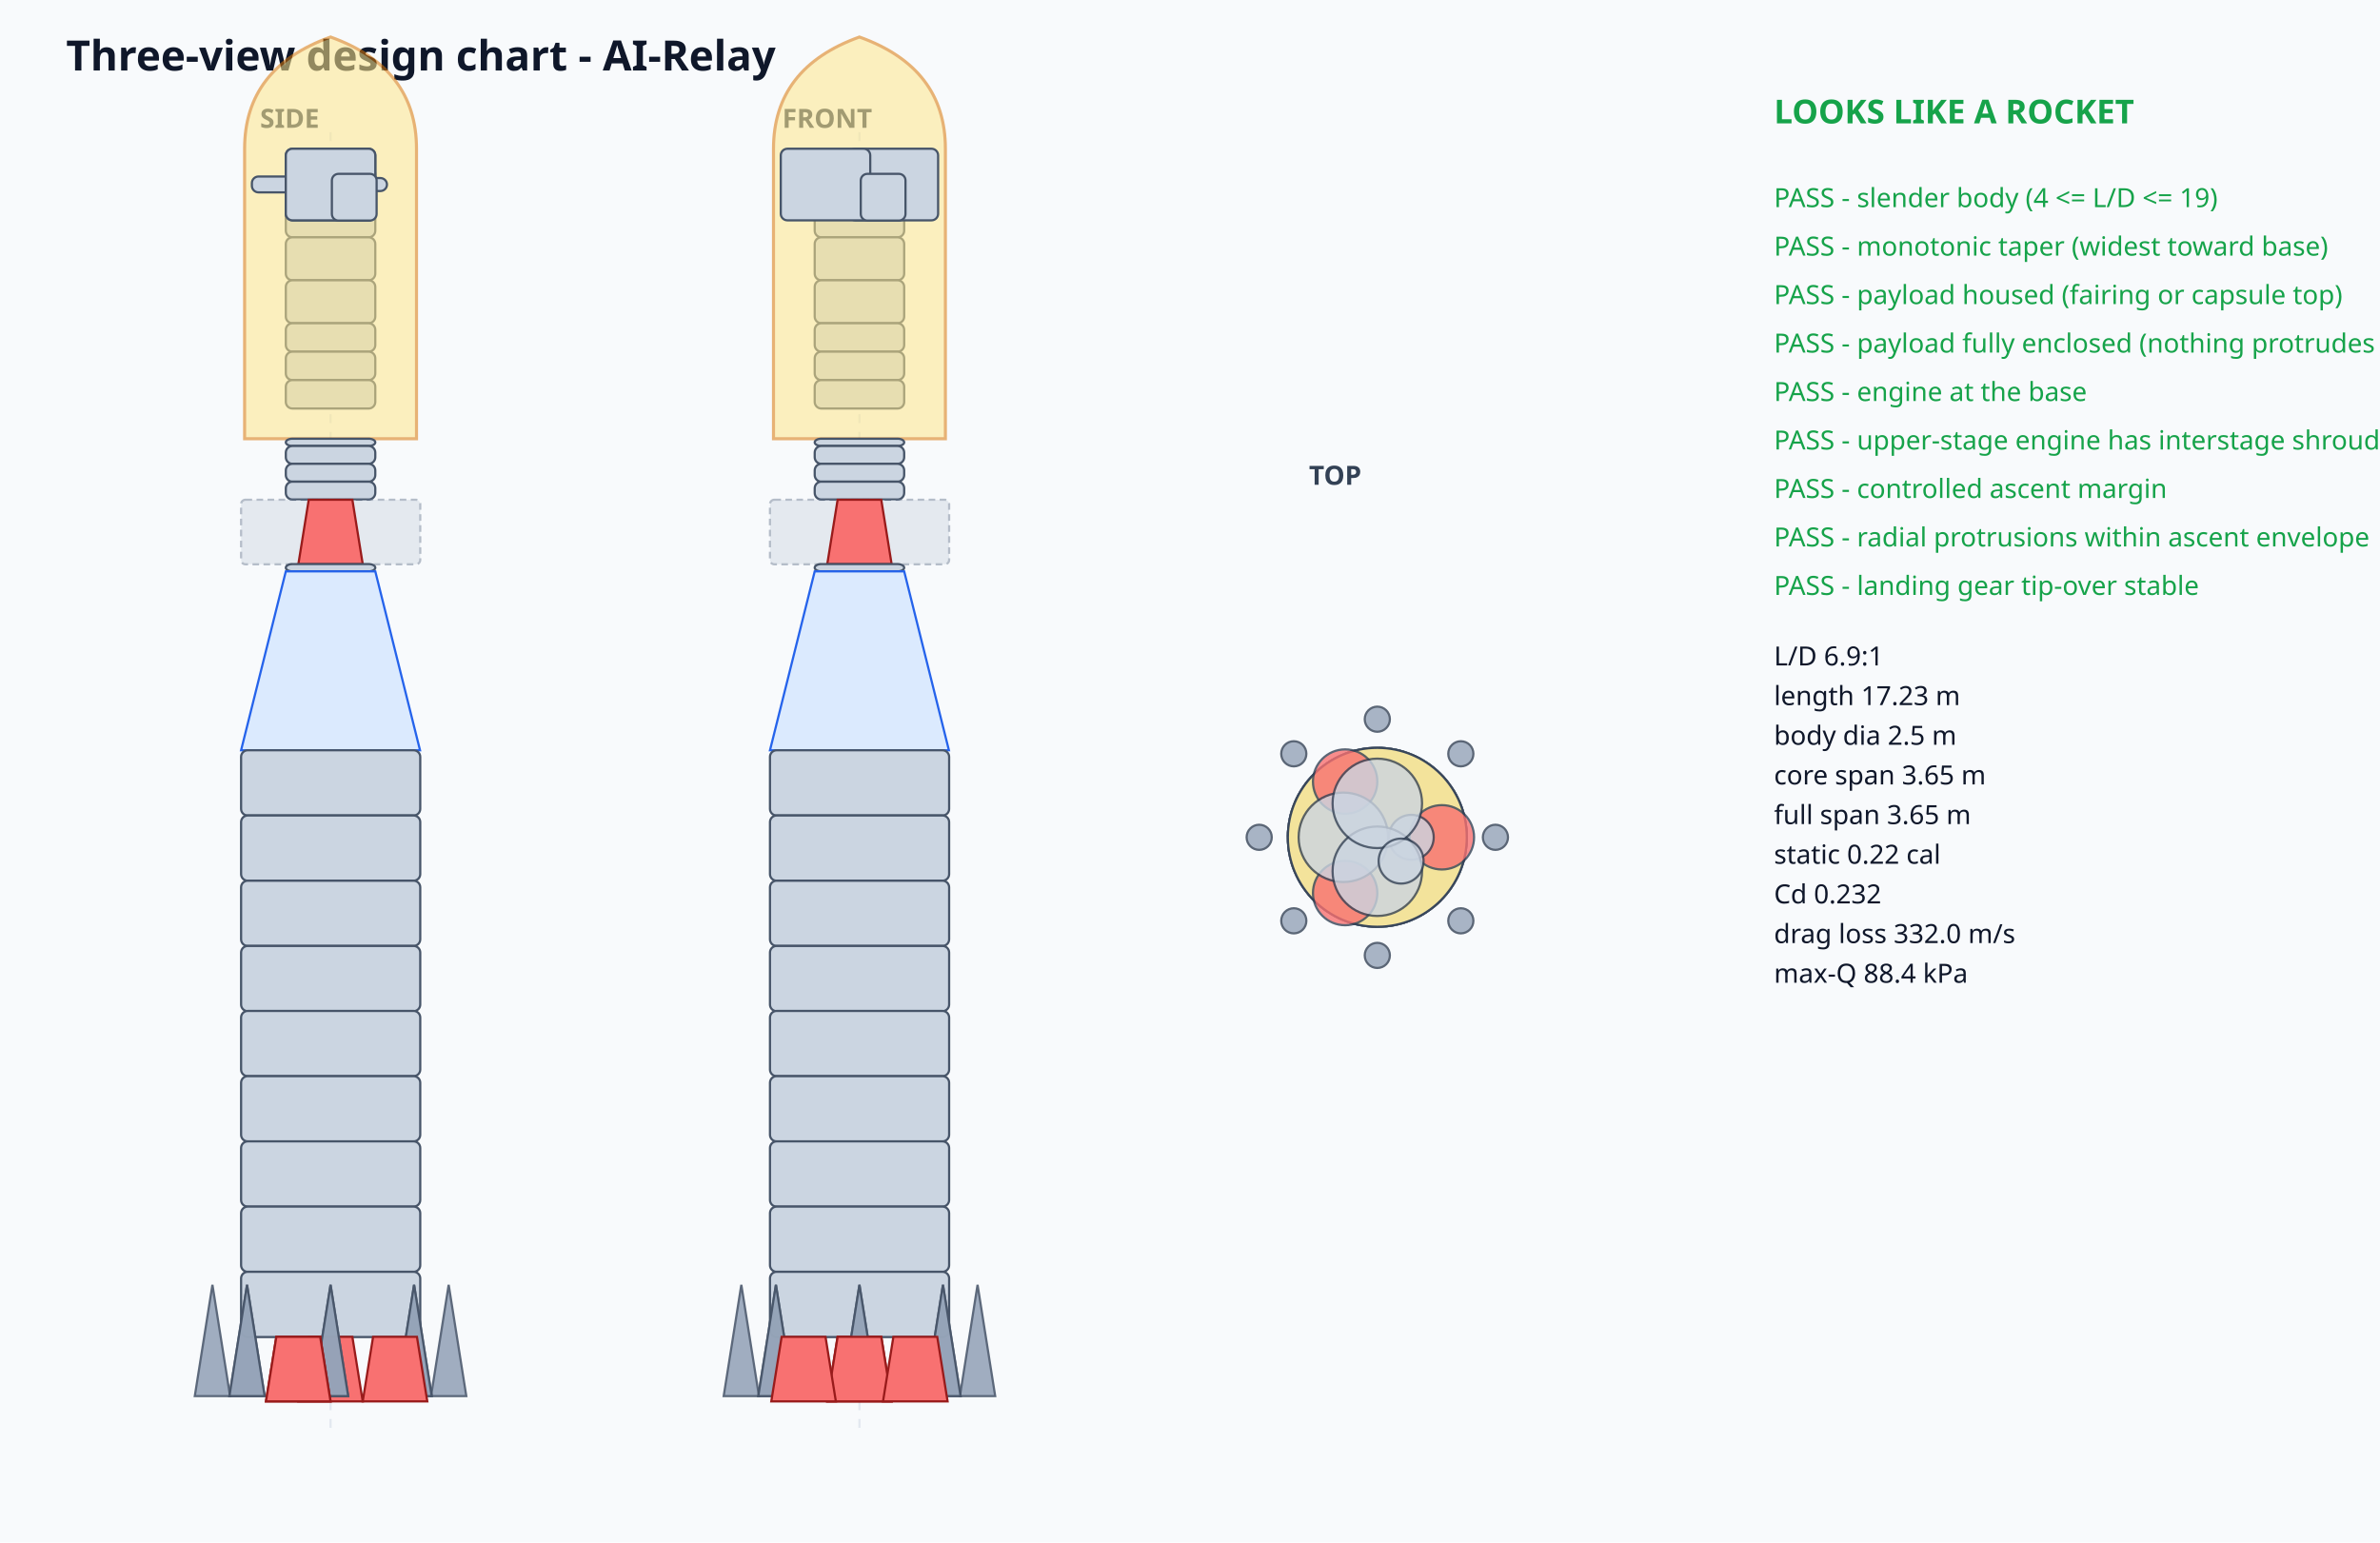
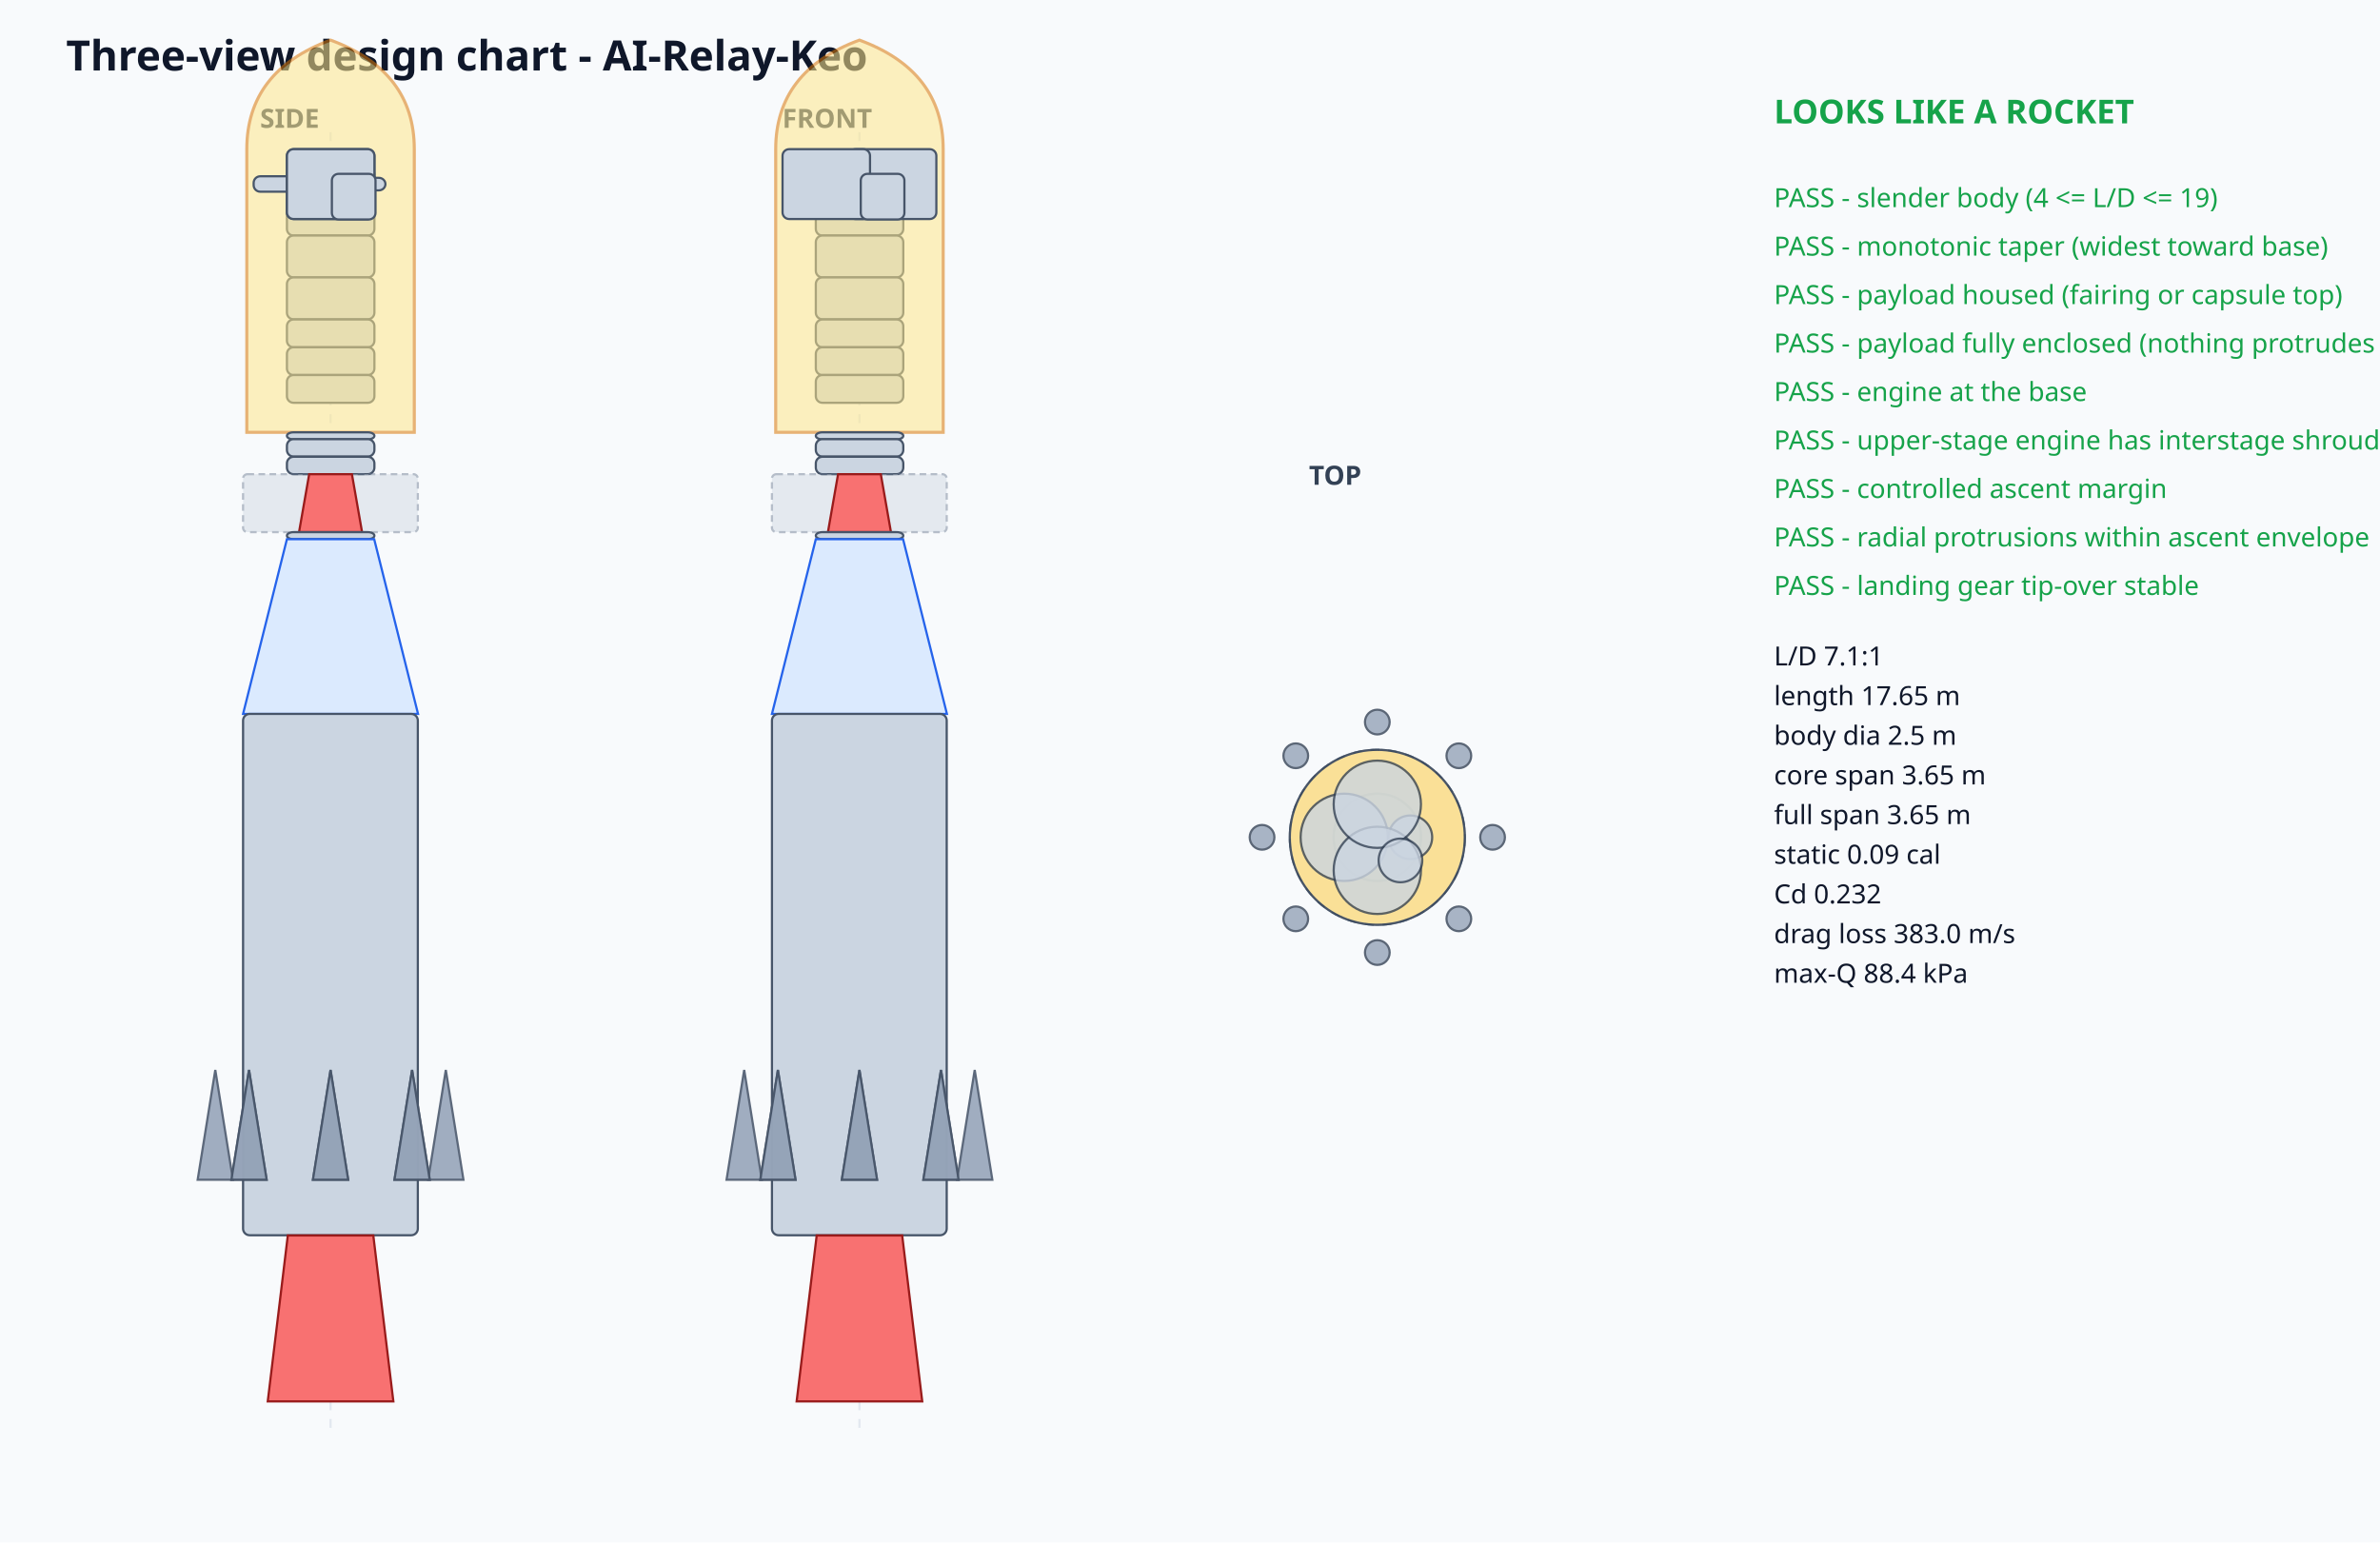
<svg xmlns="http://www.w3.org/2000/svg" width="1080" height="700" viewBox="0 0 1080 700" font-family="system-ui,Segoe UI,sans-serif">
  <rect width="1080" height="700" fill="#f8fafc" />
-   <text x="30" y="32" font-size="19" font-weight="700" fill="#0f172a">Three-view design chart - AI-Relay</text>
+   <text x="30" y="32" font-size="19" font-weight="700" fill="#0f172a">Three-view design chart - AI-Relay-Keo</text>
  <text x="805" y="56" font-size="15" font-weight="700" fill="#16a34a">LOOKS LIKE A ROCKET</text>
  <text x="118" y="58" font-size="12" font-weight="700" fill="#334155">SIDE</text>
  <text x="355" y="58" font-size="12" font-weight="700" fill="#334155">FRONT</text>
  <text x="594" y="220" font-size="12" font-weight="700" fill="#334155">TOP</text>
  <line x1="150.0" y1="60" x2="150.0" y2="650" stroke="#e2e8f0" stroke-dasharray="4 4" />
  <line x1="390.0" y1="60" x2="390.0" y2="650" stroke="#e2e8f0" stroke-dasharray="4 4" />
-   <circle cx="625.0" cy="380.0" r="40.6" fill="none" stroke="#94a3b8" stroke-dasharray="4 4" />
-   <rect x="129.7" y="76.0" width="40.6" height="12.2" rx="3" fill="#cbd5e1" stroke="#475569" />
-   <rect x="129.7" y="88.2" width="40.6" height="19.5" rx="3" fill="#cbd5e1" stroke="#475569" />
-   <rect x="129.7" y="107.7" width="40.6" height="19.5" rx="3" fill="#cbd5e1" stroke="#475569" />
-   <rect x="129.7" y="127.2" width="40.6" height="19.5" rx="3" fill="#cbd5e1" stroke="#475569" />
-   <rect x="129.7" y="146.7" width="40.6" height="12.9" rx="3" fill="#cbd5e1" stroke="#475569" />
-   <rect x="129.7" y="159.6" width="40.6" height="12.9" rx="3" fill="#cbd5e1" stroke="#475569" />
-   <rect x="129.7" y="172.5" width="40.6" height="12.9" rx="3" fill="#cbd5e1" stroke="#475569" />
-   <path d="M 111.0 199.1 L 111.0 67.5 Q 111.0 30.8 150.0 16.8 Q 189.0 30.8 189.0 67.5 L 189.0 199.1 Z" fill="#fde68a" stroke="#d97706" stroke-width="1.4" opacity="0.55" />
-   <rect x="129.7" y="199.1" width="40.6" height="3.3" rx="3" fill="#cbd5e1" stroke="#475569" />
-   <rect x="129.7" y="202.4" width="40.6" height="8.1" rx="3" fill="#cbd5e1" stroke="#475569" />
-   <rect x="129.7" y="210.5" width="40.6" height="8.1" rx="3" fill="#cbd5e1" stroke="#475569" />
-   <rect x="129.7" y="218.6" width="40.6" height="8.1" rx="3" fill="#cbd5e1" stroke="#475569" />
-   <rect x="109.4" y="226.8" width="81.3" height="29.3" rx="2" fill="#cbd5e1" stroke="#64748b" stroke-dasharray="3 2" opacity="0.45" />
-   <polygon points="140.1,226.8 159.9,226.8 164.6,256.0 135.4,256.0" fill="#f87171" stroke="#991b1b" />
-   <rect x="129.7" y="256.0" width="40.6" height="3.3" rx="3" fill="#cbd5e1" stroke="#475569" />
-   <polygon points="129.7,259.3 170.3,259.3 190.6,340.5 109.4,340.5" fill="#dbeafe" stroke="#2563eb" />
-   <rect x="109.4" y="340.5" width="81.3" height="29.6" rx="3" fill="#cbd5e1" stroke="#475569" />
-   <rect x="109.4" y="370.1" width="81.3" height="29.6" rx="3" fill="#cbd5e1" stroke="#475569" />
-   <rect x="109.4" y="399.7" width="81.3" height="29.6" rx="3" fill="#cbd5e1" stroke="#475569" />
-   <rect x="109.4" y="429.3" width="81.3" height="29.6" rx="3" fill="#cbd5e1" stroke="#475569" />
-   <rect x="109.4" y="458.8" width="81.3" height="29.6" rx="3" fill="#cbd5e1" stroke="#475569" />
-   <rect x="109.4" y="488.4" width="81.3" height="29.6" rx="3" fill="#cbd5e1" stroke="#475569" />
-   <rect x="109.4" y="518.0" width="81.3" height="29.6" rx="3" fill="#cbd5e1" stroke="#475569" />
-   <rect x="109.4" y="547.6" width="81.3" height="29.6" rx="3" fill="#cbd5e1" stroke="#475569" />
-   <rect x="109.4" y="577.2" width="81.3" height="29.6" rx="3" fill="#cbd5e1" stroke="#475569" />
-   <polygon points="140.1,606.7 159.9,606.7 164.6,636.0 135.4,636.0" fill="#f87171" stroke="#991b1b" />
-   <rect x="155.3" y="80.8" width="20.3" height="5.9" rx="3" fill="#cbd5e1" stroke="#475569" />
-   <rect x="114.3" y="80.1" width="40.6" height="7.2" rx="3" fill="#cbd5e1" stroke="#475569" />
-   <rect x="129.7" y="67.5" width="40.6" height="32.5" rx="3" fill="#cbd5e1" stroke="#475569" />
-   <rect x="129.7" y="67.5" width="40.6" height="32.5" rx="3" fill="#cbd5e1" stroke="#475569" />
-   <rect x="150.6" y="78.9" width="20.3" height="21.2" rx="3" fill="#cbd5e1" stroke="#475569" />
-   <polygon points="203.6,583.1 195.6,633.6 211.6,633.6" fill="#94a3b8" stroke="#475569" opacity="0.88" />
-   <polygon points="187.9,583.1 179.9,633.6 195.9,633.6" fill="#94a3b8" stroke="#475569" opacity="0.88" />
-   <polygon points="150.0,583.1 142.0,633.6 158.0,633.6" fill="#94a3b8" stroke="#475569" opacity="0.88" />
-   <polygon points="112.1,583.1 104.1,633.6 120.1,633.6" fill="#94a3b8" stroke="#475569" opacity="0.88" />
-   <polygon points="96.4,583.1 88.4,633.6 104.4,633.6" fill="#94a3b8" stroke="#475569" opacity="0.88" />
-   <polygon points="112.1,583.1 104.1,633.6 120.1,633.6" fill="#94a3b8" stroke="#475569" opacity="0.88" />
-   <polygon points="150.0,583.1 142.0,633.6 158.0,633.6" fill="#94a3b8" stroke="#475569" opacity="0.88" />
-   <polygon points="187.9,583.1 179.9,633.6 195.9,633.6" fill="#94a3b8" stroke="#475569" opacity="0.88" />
-   <polygon points="169.3,606.7 189.2,606.7 193.9,636.0 164.6,636.0" fill="#f87171" stroke="#991b1b" />
-   <polygon points="125.4,606.7 145.3,606.7 150.0,636.0 120.7,636.0" fill="#f87171" stroke="#991b1b" />
-   <polygon points="125.4,606.7 145.3,606.7 150.0,636.0 120.7,636.0" fill="#f87171" stroke="#991b1b" />
-   <rect x="369.7" y="76.0" width="40.6" height="12.2" rx="3" fill="#cbd5e1" stroke="#475569" />
-   <rect x="369.7" y="88.2" width="40.6" height="19.5" rx="3" fill="#cbd5e1" stroke="#475569" />
-   <rect x="369.7" y="107.7" width="40.6" height="19.5" rx="3" fill="#cbd5e1" stroke="#475569" />
-   <rect x="369.7" y="127.2" width="40.6" height="19.5" rx="3" fill="#cbd5e1" stroke="#475569" />
-   <rect x="369.7" y="146.7" width="40.6" height="12.9" rx="3" fill="#cbd5e1" stroke="#475569" />
-   <rect x="369.7" y="159.6" width="40.6" height="12.9" rx="3" fill="#cbd5e1" stroke="#475569" />
-   <rect x="369.7" y="172.5" width="40.6" height="12.9" rx="3" fill="#cbd5e1" stroke="#475569" />
-   <path d="M 351.0 199.1 L 351.0 67.5 Q 351.0 30.8 390.0 16.8 Q 429.0 30.8 429.0 67.5 L 429.0 199.1 Z" fill="#fde68a" stroke="#d97706" stroke-width="1.4" opacity="0.55" />
-   <rect x="369.7" y="199.1" width="40.6" height="3.3" rx="3" fill="#cbd5e1" stroke="#475569" />
-   <rect x="369.7" y="202.4" width="40.6" height="8.1" rx="3" fill="#cbd5e1" stroke="#475569" />
-   <rect x="369.7" y="210.5" width="40.6" height="8.1" rx="3" fill="#cbd5e1" stroke="#475569" />
-   <rect x="369.7" y="218.6" width="40.6" height="8.1" rx="3" fill="#cbd5e1" stroke="#475569" />
-   <rect x="349.4" y="226.8" width="81.3" height="29.3" rx="2" fill="#cbd5e1" stroke="#64748b" stroke-dasharray="3 2" opacity="0.45" />
-   <polygon points="380.1,226.8 399.9,226.8 404.6,256.0 375.4,256.0" fill="#f87171" stroke="#991b1b" />
-   <rect x="369.7" y="256.0" width="40.6" height="3.3" rx="3" fill="#cbd5e1" stroke="#475569" />
-   <polygon points="369.7,259.3 410.3,259.3 430.6,340.5 349.4,340.5" fill="#dbeafe" stroke="#2563eb" />
-   <rect x="349.4" y="340.5" width="81.3" height="29.6" rx="3" fill="#cbd5e1" stroke="#475569" />
-   <rect x="349.4" y="370.1" width="81.3" height="29.6" rx="3" fill="#cbd5e1" stroke="#475569" />
-   <rect x="349.4" y="399.7" width="81.3" height="29.6" rx="3" fill="#cbd5e1" stroke="#475569" />
-   <rect x="349.4" y="429.3" width="81.3" height="29.6" rx="3" fill="#cbd5e1" stroke="#475569" />
-   <rect x="349.4" y="458.8" width="81.3" height="29.6" rx="3" fill="#cbd5e1" stroke="#475569" />
-   <rect x="349.4" y="488.4" width="81.3" height="29.6" rx="3" fill="#cbd5e1" stroke="#475569" />
-   <rect x="349.4" y="518.0" width="81.3" height="29.6" rx="3" fill="#cbd5e1" stroke="#475569" />
-   <rect x="349.4" y="547.6" width="81.3" height="29.6" rx="3" fill="#cbd5e1" stroke="#475569" />
-   <rect x="349.4" y="577.2" width="81.3" height="29.6" rx="3" fill="#cbd5e1" stroke="#475569" />
-   <polygon points="380.1,606.7 399.9,606.7 404.6,636.0 375.4,636.0" fill="#f87171" stroke="#991b1b" />
-   <rect x="379.8" y="80.8" width="20.3" height="5.9" rx="3" fill="#cbd5e1" stroke="#475569" />
-   <rect x="369.7" y="80.1" width="40.6" height="7.2" rx="3" fill="#cbd5e1" stroke="#475569" />
-   <rect x="385.1" y="67.5" width="40.6" height="32.5" rx="3" fill="#cbd5e1" stroke="#475569" />
-   <rect x="354.3" y="67.5" width="40.6" height="32.5" rx="3" fill="#cbd5e1" stroke="#475569" />
-   <rect x="390.6" y="78.9" width="20.3" height="21.2" rx="3" fill="#cbd5e1" stroke="#475569" />
-   <polygon points="390.0,583.1 382.0,633.6 398.0,633.6" fill="#94a3b8" stroke="#475569" opacity="0.88" />
-   <polygon points="427.9,583.1 419.9,633.6 435.9,633.6" fill="#94a3b8" stroke="#475569" opacity="0.88" />
-   <polygon points="443.6,583.1 435.6,633.6 451.6,633.6" fill="#94a3b8" stroke="#475569" opacity="0.88" />
-   <polygon points="427.9,583.1 419.9,633.6 435.9,633.6" fill="#94a3b8" stroke="#475569" opacity="0.88" />
-   <polygon points="390.0,583.1 382.0,633.6 398.0,633.6" fill="#94a3b8" stroke="#475569" opacity="0.88" />
-   <polygon points="352.1,583.1 344.1,633.6 360.1,633.6" fill="#94a3b8" stroke="#475569" opacity="0.88" />
-   <polygon points="336.4,583.1 328.4,633.6 344.4,633.6" fill="#94a3b8" stroke="#475569" opacity="0.88" />
-   <polygon points="352.1,583.1 344.1,633.6 360.1,633.6" fill="#94a3b8" stroke="#475569" opacity="0.88" />
-   <polygon points="380.1,606.7 399.9,606.7 404.6,636.0 375.4,636.0" fill="#f87171" stroke="#991b1b" />
-   <polygon points="405.4,606.7 425.3,606.7 430.0,636.0 400.7,636.0" fill="#f87171" stroke="#991b1b" />
-   <polygon points="354.7,606.7 374.6,606.7 379.3,636.0 350.0,636.0" fill="#f87171" stroke="#991b1b" />
-   <circle cx="625.0" cy="380.0" r="40.6" fill="#cbd5e1" stroke="#475569" opacity="0.30" />
-   <circle cx="625.0" cy="380.0" r="40.6" fill="#cbd5e1" stroke="#475569" opacity="0.30" />
-   <circle cx="625.0" cy="380.0" r="40.6" fill="#cbd5e1" stroke="#475569" opacity="0.30" />
-   <circle cx="625.0" cy="380.0" r="40.6" fill="#cbd5e1" stroke="#475569" opacity="0.30" />
-   <circle cx="625.0" cy="380.0" r="40.6" fill="#cbd5e1" stroke="#475569" opacity="0.30" />
-   <circle cx="625.0" cy="380.0" r="40.6" fill="#cbd5e1" stroke="#475569" opacity="0.30" />
-   <circle cx="625.0" cy="380.0" r="40.6" fill="#cbd5e1" stroke="#475569" opacity="0.30" />
-   <circle cx="625.0" cy="380.0" r="40.6" fill="#cbd5e1" stroke="#475569" opacity="0.30" />
-   <circle cx="625.0" cy="380.0" r="40.6" fill="#fde68a" stroke="#334155" opacity="0.80" />
-   <circle cx="654.3" cy="380.0" r="14.6" fill="#f87171" stroke="#334155" opacity="0.80" />
-   <circle cx="610.4" cy="405.3" r="14.6" fill="#f87171" stroke="#334155" opacity="0.80" />
-   <circle cx="610.4" cy="354.7" r="14.6" fill="#f87171" stroke="#334155" opacity="0.80" />
-   <circle cx="640.4" cy="380.0" r="10.2" fill="#cbd5e1" stroke="#334155" opacity="0.80" />
-   <circle cx="609.6" cy="380.0" r="20.3" fill="#cbd5e1" stroke="#334155" opacity="0.80" />
-   <circle cx="625.0" cy="395.4" r="20.3" fill="#cbd5e1" stroke="#334155" opacity="0.80" />
-   <circle cx="625.0" cy="364.6" r="20.3" fill="#cbd5e1" stroke="#334155" opacity="0.80" />
-   <circle cx="635.8" cy="390.8" r="10.2" fill="#cbd5e1" stroke="#334155" opacity="0.80" />
-   <circle cx="678.6" cy="380.0" r="5.7" fill="#94a3b8" stroke="#334155" opacity="0.80" />
-   <circle cx="662.9" cy="417.9" r="5.7" fill="#94a3b8" stroke="#334155" opacity="0.80" />
-   <circle cx="625.0" cy="433.6" r="5.7" fill="#94a3b8" stroke="#334155" opacity="0.80" />
-   <circle cx="587.1" cy="417.9" r="5.7" fill="#94a3b8" stroke="#334155" opacity="0.80" />
-   <circle cx="571.4" cy="380.0" r="5.7" fill="#94a3b8" stroke="#334155" opacity="0.80" />
-   <circle cx="587.1" cy="342.1" r="5.7" fill="#94a3b8" stroke="#334155" opacity="0.80" />
-   <circle cx="625.0" cy="326.4" r="5.7" fill="#94a3b8" stroke="#334155" opacity="0.80" />
-   <circle cx="662.9" cy="342.1" r="5.7" fill="#94a3b8" stroke="#334155" opacity="0.80" />
+   <circle cx="625.0" cy="380.0" r="39.7" fill="none" stroke="#94a3b8" stroke-dasharray="4 4" />
+   <rect x="130.2" y="76.0" width="39.7" height="11.9" rx="3" fill="#cbd5e1" stroke="#475569" />
+   <rect x="130.2" y="87.9" width="39.7" height="19.0" rx="3" fill="#cbd5e1" stroke="#475569" />
+   <rect x="130.2" y="106.9" width="39.7" height="19.0" rx="3" fill="#cbd5e1" stroke="#475569" />
+   <rect x="130.2" y="125.9" width="39.7" height="19.0" rx="3" fill="#cbd5e1" stroke="#475569" />
+   <rect x="130.2" y="145.0" width="39.7" height="12.6" rx="3" fill="#cbd5e1" stroke="#475569" />
+   <rect x="130.2" y="157.6" width="39.7" height="12.6" rx="3" fill="#cbd5e1" stroke="#475569" />
+   <rect x="130.2" y="170.2" width="39.7" height="12.6" rx="3" fill="#cbd5e1" stroke="#475569" />
+   <path d="M 112.0 196.2 L 112.0 67.7 Q 112.0 32.2 150.0 18.2 Q 188.0 32.2 188.0 67.7 L 188.0 196.2 Z" fill="#fde68a" stroke="#d97706" stroke-width="1.4" opacity="0.55" />
+   <rect x="130.2" y="196.2" width="39.7" height="3.2" rx="3" fill="#cbd5e1" stroke="#475569" />
+   <rect x="130.2" y="199.3" width="39.7" height="7.9" rx="3" fill="#cbd5e1" stroke="#475569" />
+   <rect x="130.2" y="207.3" width="39.7" height="7.9" rx="3" fill="#cbd5e1" stroke="#475569" />
+   <rect x="110.3" y="215.2" width="79.3" height="26.3" rx="2" fill="#cbd5e1" stroke="#64748b" stroke-dasharray="3 2" opacity="0.45" />
+   <polygon points="140.3,215.2 159.7,215.2 164.3,241.5 135.7,241.5" fill="#f87171" stroke="#991b1b" />
+   <rect x="130.2" y="241.5" width="39.7" height="3.2" rx="3" fill="#cbd5e1" stroke="#475569" />
+   <polygon points="130.2,244.7 169.8,244.7 189.7,324.0 110.3,324.0" fill="#dbeafe" stroke="#2563eb" />
+   <rect x="110.3" y="324.0" width="79.3" height="236.6" rx="3" fill="#cbd5e1" stroke="#475569" />
+   <polygon points="130.6,560.7 169.4,560.7 178.5,636.0 121.5,636.0" fill="#f87171" stroke="#991b1b" />
+   <rect x="155.1" y="80.7" width="19.8" height="5.7" rx="3" fill="#cbd5e1" stroke="#475569" />
+   <rect x="115.1" y="80.0" width="39.7" height="7.0" rx="3" fill="#cbd5e1" stroke="#475569" />
+   <rect x="130.2" y="67.7" width="39.7" height="31.7" rx="3" fill="#cbd5e1" stroke="#475569" />
+   <rect x="130.2" y="67.7" width="39.7" height="31.7" rx="3" fill="#cbd5e1" stroke="#475569" />
+   <rect x="150.6" y="78.9" width="19.8" height="20.7" rx="3" fill="#cbd5e1" stroke="#475569" />
+   <polygon points="202.3,485.6 194.3,535.4 210.3,535.4" fill="#94a3b8" stroke="#475569" opacity="0.88" />
+   <polygon points="187.0,485.6 179.0,535.4 195.0,535.4" fill="#94a3b8" stroke="#475569" opacity="0.88" />
+   <polygon points="150.0,485.6 142.0,535.4 158.0,535.4" fill="#94a3b8" stroke="#475569" opacity="0.88" />
+   <polygon points="113.0,485.6 105.0,535.4 121.0,535.4" fill="#94a3b8" stroke="#475569" opacity="0.88" />
+   <polygon points="97.7,485.6 89.7,535.4 105.7,535.4" fill="#94a3b8" stroke="#475569" opacity="0.88" />
+   <polygon points="113.0,485.6 105.0,535.4 121.0,535.4" fill="#94a3b8" stroke="#475569" opacity="0.88" />
+   <polygon points="150.0,485.6 142.0,535.4 158.0,535.4" fill="#94a3b8" stroke="#475569" opacity="0.88" />
+   <polygon points="187.0,485.6 179.0,535.4 195.0,535.4" fill="#94a3b8" stroke="#475569" opacity="0.88" />
+   <rect x="370.2" y="76.0" width="39.7" height="11.9" rx="3" fill="#cbd5e1" stroke="#475569" />
+   <rect x="370.2" y="87.9" width="39.7" height="19.0" rx="3" fill="#cbd5e1" stroke="#475569" />
+   <rect x="370.2" y="106.9" width="39.7" height="19.0" rx="3" fill="#cbd5e1" stroke="#475569" />
+   <rect x="370.2" y="125.9" width="39.7" height="19.0" rx="3" fill="#cbd5e1" stroke="#475569" />
+   <rect x="370.2" y="145.0" width="39.7" height="12.6" rx="3" fill="#cbd5e1" stroke="#475569" />
+   <rect x="370.2" y="157.6" width="39.7" height="12.6" rx="3" fill="#cbd5e1" stroke="#475569" />
+   <rect x="370.2" y="170.2" width="39.7" height="12.6" rx="3" fill="#cbd5e1" stroke="#475569" />
+   <path d="M 352.0 196.2 L 352.0 67.7 Q 352.0 32.2 390.0 18.2 Q 428.0 32.2 428.0 67.7 L 428.0 196.2 Z" fill="#fde68a" stroke="#d97706" stroke-width="1.4" opacity="0.55" />
+   <rect x="370.2" y="196.2" width="39.7" height="3.2" rx="3" fill="#cbd5e1" stroke="#475569" />
+   <rect x="370.2" y="199.3" width="39.7" height="7.9" rx="3" fill="#cbd5e1" stroke="#475569" />
+   <rect x="370.2" y="207.3" width="39.7" height="7.9" rx="3" fill="#cbd5e1" stroke="#475569" />
+   <rect x="350.3" y="215.2" width="79.3" height="26.3" rx="2" fill="#cbd5e1" stroke="#64748b" stroke-dasharray="3 2" opacity="0.45" />
+   <polygon points="380.3,215.2 399.7,215.2 404.3,241.5 375.7,241.5" fill="#f87171" stroke="#991b1b" />
+   <rect x="370.2" y="241.5" width="39.7" height="3.2" rx="3" fill="#cbd5e1" stroke="#475569" />
+   <polygon points="370.2,244.7 409.8,244.7 429.7,324.0 350.3,324.0" fill="#dbeafe" stroke="#2563eb" />
+   <rect x="350.3" y="324.0" width="79.3" height="236.6" rx="3" fill="#cbd5e1" stroke="#475569" />
+   <polygon points="370.6,560.7 409.4,560.7 418.5,636.0 361.5,636.0" fill="#f87171" stroke="#991b1b" />
+   <rect x="380.1" y="80.7" width="19.8" height="5.7" rx="3" fill="#cbd5e1" stroke="#475569" />
+   <rect x="370.2" y="80.0" width="39.7" height="7.0" rx="3" fill="#cbd5e1" stroke="#475569" />
+   <rect x="385.2" y="67.7" width="39.7" height="31.7" rx="3" fill="#cbd5e1" stroke="#475569" />
+   <rect x="355.1" y="67.7" width="39.7" height="31.7" rx="3" fill="#cbd5e1" stroke="#475569" />
+   <rect x="390.6" y="78.9" width="19.8" height="20.7" rx="3" fill="#cbd5e1" stroke="#475569" />
+   <polygon points="390.0,485.6 382.0,535.4 398.0,535.4" fill="#94a3b8" stroke="#475569" opacity="0.88" />
+   <polygon points="427.0,485.6 419.0,535.4 435.0,535.4" fill="#94a3b8" stroke="#475569" opacity="0.88" />
+   <polygon points="442.3,485.6 434.3,535.4 450.3,535.4" fill="#94a3b8" stroke="#475569" opacity="0.88" />
+   <polygon points="427.0,485.6 419.0,535.4 435.0,535.4" fill="#94a3b8" stroke="#475569" opacity="0.88" />
+   <polygon points="390.0,485.6 382.0,535.4 398.0,535.4" fill="#94a3b8" stroke="#475569" opacity="0.88" />
+   <polygon points="353.0,485.6 345.0,535.4 361.0,535.4" fill="#94a3b8" stroke="#475569" opacity="0.88" />
+   <polygon points="337.7,485.6 329.7,535.4 345.7,535.4" fill="#94a3b8" stroke="#475569" opacity="0.88" />
+   <polygon points="353.0,485.6 345.0,535.4 361.0,535.4" fill="#94a3b8" stroke="#475569" opacity="0.88" />
+   <circle cx="625.0" cy="380.0" r="39.7" fill="#cbd5e1" stroke="#475569" opacity="0.30" />
+   <circle cx="625.0" cy="380.0" r="39.7" fill="#f87171" stroke="#475569" opacity="0.30" />
+   <circle cx="625.0" cy="380.0" r="19.8" fill="#cbd5e1" stroke="#475569" opacity="0.30" />
+   <circle cx="625.0" cy="380.0" r="19.8" fill="#cbd5e1" stroke="#475569" opacity="0.30" />
+   <circle cx="625.0" cy="380.0" r="19.8" fill="#cbd5e1" stroke="#475569" opacity="0.30" />
+   <circle cx="625.0" cy="380.0" r="19.8" fill="#cbd5e1" stroke="#475569" opacity="0.30" />
+   <circle cx="625.0" cy="380.0" r="19.8" fill="#cbd5e1" stroke="#475569" opacity="0.30" />
+   <circle cx="625.0" cy="380.0" r="19.8" fill="#cbd5e1" stroke="#475569" opacity="0.30" />
+   <circle cx="625.0" cy="380.0" r="39.7" fill="#fde68a" stroke="#334155" opacity="0.80" />
+   <circle cx="640.0" cy="380.0" r="9.9" fill="#cbd5e1" stroke="#334155" opacity="0.80" />
+   <circle cx="610.0" cy="380.0" r="19.8" fill="#cbd5e1" stroke="#334155" opacity="0.80" />
+   <circle cx="625.0" cy="395.0" r="19.8" fill="#cbd5e1" stroke="#334155" opacity="0.80" />
+   <circle cx="625.0" cy="365.0" r="19.8" fill="#cbd5e1" stroke="#334155" opacity="0.80" />
+   <circle cx="635.5" cy="390.5" r="9.9" fill="#cbd5e1" stroke="#334155" opacity="0.80" />
+   <circle cx="677.3" cy="380.0" r="5.6" fill="#94a3b8" stroke="#334155" opacity="0.80" />
+   <circle cx="662.0" cy="417.0" r="5.6" fill="#94a3b8" stroke="#334155" opacity="0.80" />
+   <circle cx="625.0" cy="432.3" r="5.6" fill="#94a3b8" stroke="#334155" opacity="0.80" />
+   <circle cx="588.0" cy="417.0" r="5.6" fill="#94a3b8" stroke="#334155" opacity="0.80" />
+   <circle cx="572.7" cy="380.0" r="5.6" fill="#94a3b8" stroke="#334155" opacity="0.80" />
+   <circle cx="588.0" cy="343.0" r="5.6" fill="#94a3b8" stroke="#334155" opacity="0.80" />
+   <circle cx="625.0" cy="327.7" r="5.6" fill="#94a3b8" stroke="#334155" opacity="0.80" />
+   <circle cx="662.0" cy="343.0" r="5.6" fill="#94a3b8" stroke="#334155" opacity="0.80" />
  <text x="805" y="94" font-size="12" fill="#16a34a">PASS - slender body (4 &lt;= L/D &lt;= 19)</text>
  <text x="805" y="116" font-size="12" fill="#16a34a">PASS - monotonic taper (widest toward base)</text>
  <text x="805" y="138" font-size="12" fill="#16a34a">PASS - payload housed (fairing or capsule top)</text>
  <text x="805" y="160" font-size="12" fill="#16a34a">PASS - payload fully enclosed (nothing protrudes the fairing)</text>
  <text x="805" y="182" font-size="12" fill="#16a34a">PASS - engine at the base</text>
  <text x="805" y="204" font-size="12" fill="#16a34a">PASS - upper-stage engine has interstage shroud</text>
  <text x="805" y="226" font-size="12" fill="#16a34a">PASS - controlled ascent margin</text>
  <text x="805" y="248" font-size="12" fill="#16a34a">PASS - radial protrusions within ascent envelope</text>
  <text x="805" y="270" font-size="12" fill="#16a34a">PASS - landing gear tip-over stable</text>
-   <text x="805" y="302" font-size="12" fill="#0f172a">L/D 6.9:1</text>
-   <text x="805" y="320" font-size="12" fill="#0f172a">length 17.23 m</text>
+   <text x="805" y="302" font-size="12" fill="#0f172a">L/D 7.1:1</text>
+   <text x="805" y="320" font-size="12" fill="#0f172a">length 17.65 m</text>
  <text x="805" y="338" font-size="12" fill="#0f172a">body dia 2.5 m</text>
  <text x="805" y="356" font-size="12" fill="#0f172a">core span 3.65 m</text>
  <text x="805" y="374" font-size="12" fill="#0f172a">full span 3.65 m</text>
-   <text x="805" y="392" font-size="12" fill="#0f172a">static 0.22 cal</text>
+   <text x="805" y="392" font-size="12" fill="#0f172a">static 0.09 cal</text>
  <text x="805" y="410" font-size="12" fill="#0f172a">Cd 0.232</text>
-   <text x="805" y="428" font-size="12" fill="#0f172a">drag loss 332.0 m/s</text>
+   <text x="805" y="428" font-size="12" fill="#0f172a">drag loss 383.0 m/s</text>
  <text x="805" y="446" font-size="12" fill="#0f172a">max-Q 88.4 kPa</text>
</svg>
